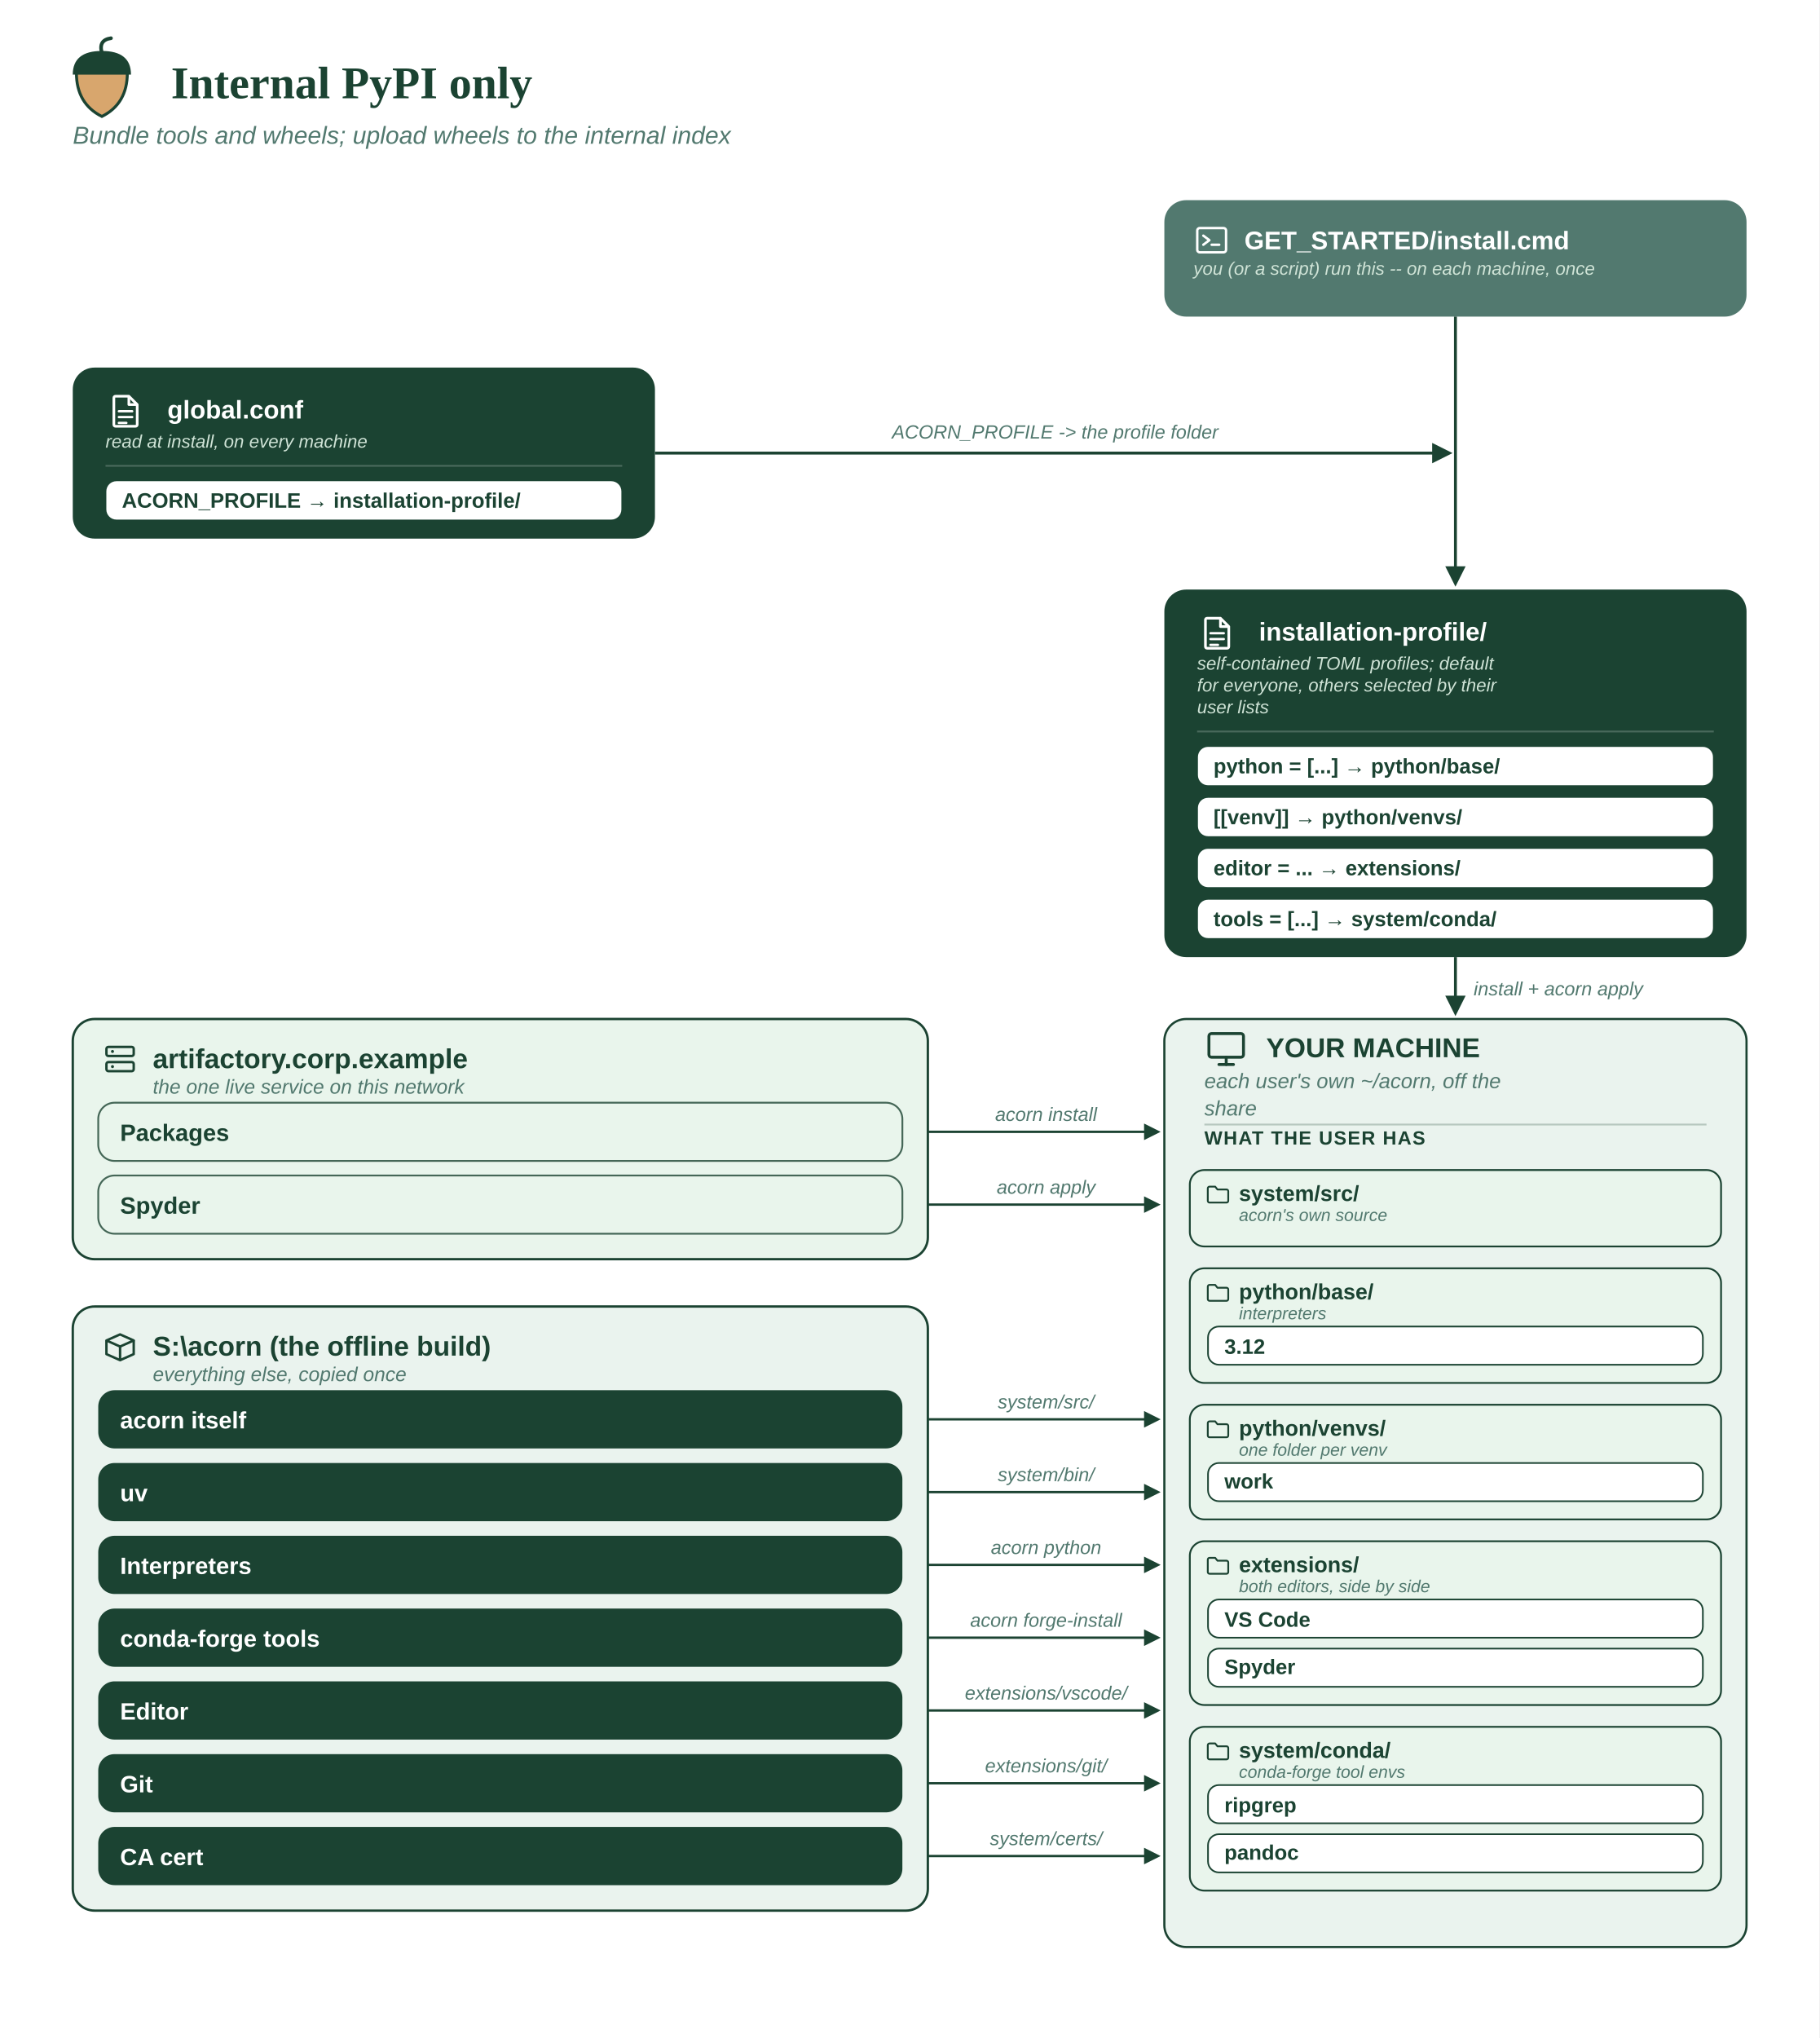
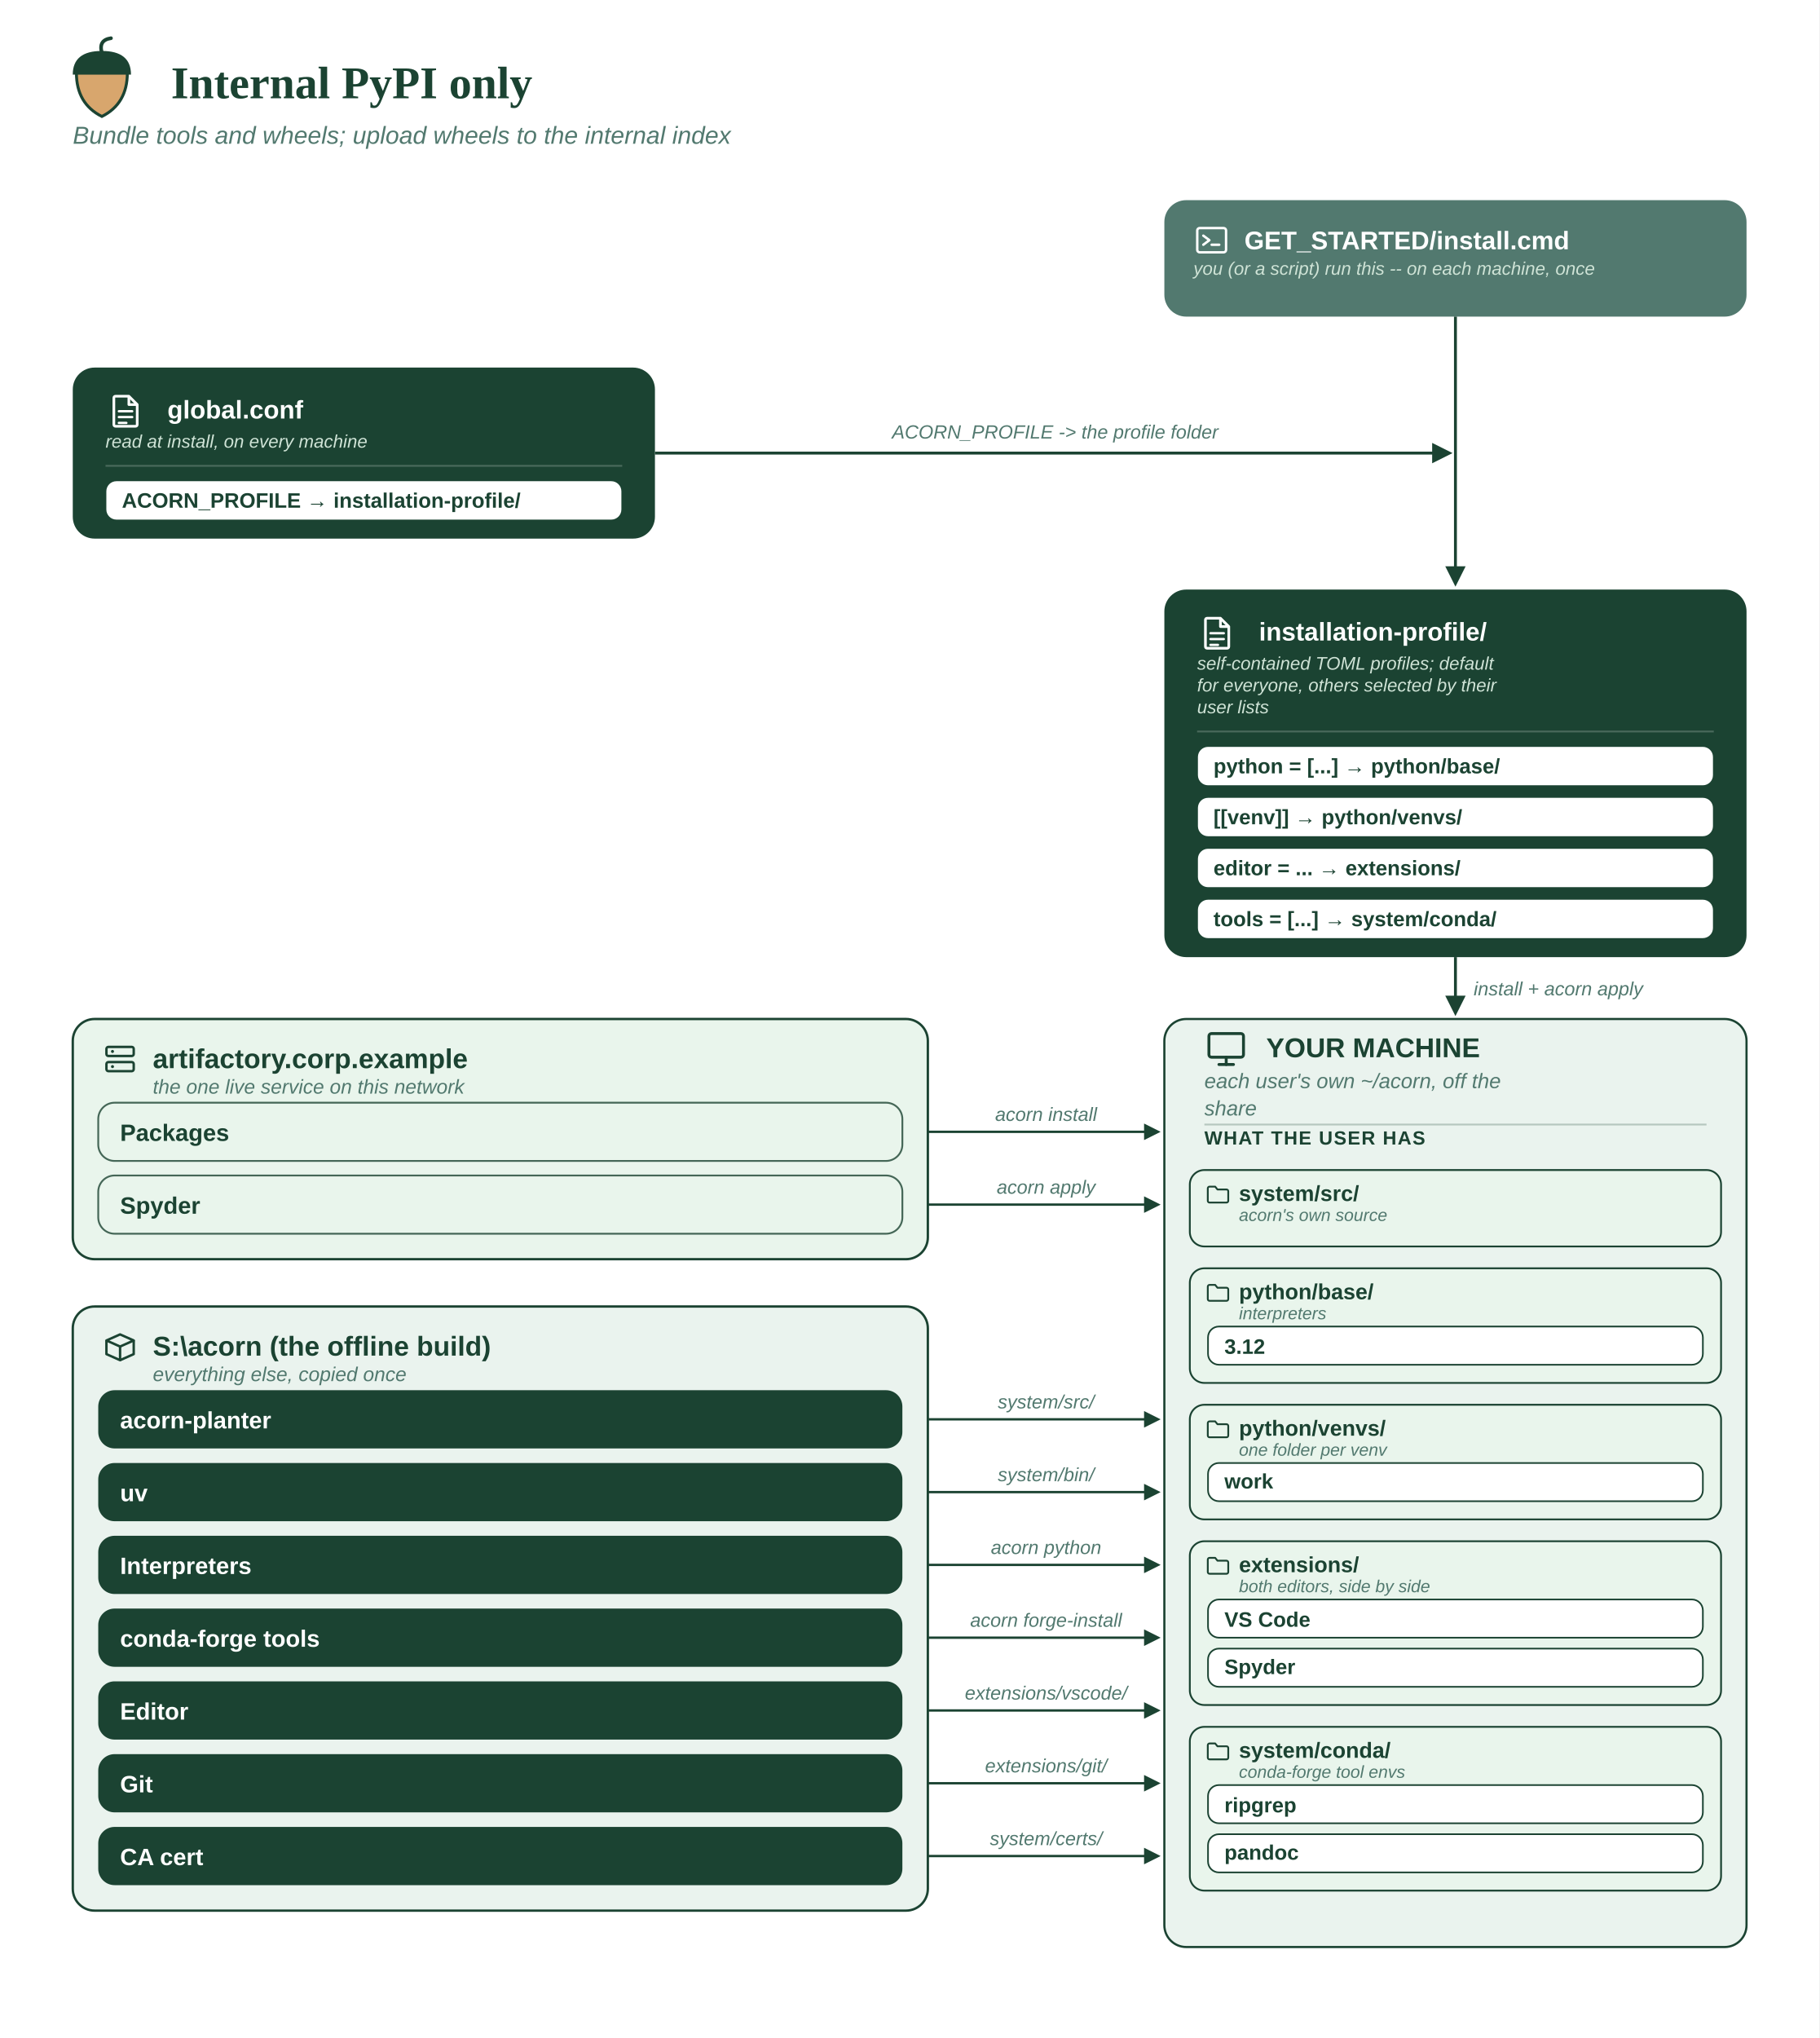
<svg xmlns="http://www.w3.org/2000/svg" viewBox="0 0 1000 1120" font-family="Arial, Helvetica, sans-serif">
  <defs>
    <defs>
      <style>
      .head  { font-family: Georgia, 'Times New Roman', serif; }
      .body  { font-family: Arial, Helvetica, sans-serif; }
      .fg    { fill: #1B4332; }
      .fw    { fill: #FFFFFF; }
      .fmute { fill: #52796F; }
    </style>
      <marker id="arrow" markerWidth="7" markerHeight="7" refX="5.5" refY="3.5" orient="auto">
        <path d="M0,0 L7,3.5 L0,7 Z" fill="#1B4332" />
      </marker>
      <symbol id="ic-cloud" viewBox="0 0 24 24">
        <path d="M6.5 18 C3.5 18 2 15.8 2 13.8 C2 11.6 3.8 10 5.8 10.1 C6.4 7.6 8.7 6 11.2 6.3 C13.6 6.6 15.4 8.6 15.5 11 C17.9 11.1 20 13 20 15.3 C20 17.4 18.2 18 17 18 Z" fill="none" stroke="currentColor" stroke-width="1.6" stroke-linejoin="round" />
      </symbol>
      <symbol id="ic-box" viewBox="0 0 24 24">
        <path d="M3 8 L12 4 L21 8 L12 12 Z" fill="none" stroke="currentColor" stroke-width="1.6" stroke-linejoin="round" />
        <path d="M3 8 V17 L12 21 V12" fill="none" stroke="currentColor" stroke-width="1.6" stroke-linejoin="round" />
        <path d="M21 8 V17 L12 21" fill="none" stroke="currentColor" stroke-width="1.6" stroke-linejoin="round" />
      </symbol>
      <symbol id="ic-server" viewBox="0 0 24 24">
        <rect x="3" y="4" width="18" height="6" rx="1.3" fill="none" stroke="currentColor" stroke-width="1.6" />
        <rect x="3" y="14" width="18" height="6" rx="1.3" fill="none" stroke="currentColor" stroke-width="1.6" />
        <circle cx="7" cy="7" r="1" fill="currentColor" />
        <circle cx="7" cy="17" r="1" fill="currentColor" />
      </symbol>
      <symbol id="ic-monitor" viewBox="0 0 24 24">
        <rect x="2.5" y="4" width="19" height="13" rx="1.4" fill="none" stroke="currentColor" stroke-width="1.6" />
        <line x1="8" y1="21" x2="16" y2="21" stroke="currentColor" stroke-width="1.6" stroke-linecap="round" />
        <line x1="12" y1="17" x2="12" y2="21" stroke="currentColor" stroke-width="1.6" stroke-linecap="round" />
      </symbol>
      <symbol id="ic-folder" viewBox="0 0 24 24">
        <path d="M3 6.5 C3 5.7 3.7 5 4.5 5 H9.5 L11.5 7.5 H19.5 C20.3 7.5 21 8.2 21 9 V17.5 C21 18.3 20.3 19 19.5 19 H4.5 C3.7 19 3 18.3 3 17.5 Z" fill="none" stroke="currentColor" stroke-width="1.6" stroke-linejoin="round" />
      </symbol>
      <symbol id="ic-doc" viewBox="0 0 24 24">
        <path d="M6 3 H14 L19 8 V20 C19 20.6 18.6 21 18 21 H6 C5.4 21 5 20.6 5 20 V4 C5 3.4 5.4 3 6 3 Z" fill="none" stroke="currentColor" stroke-width="1.6" stroke-linejoin="round" />
        <path d="M14 3 V8 H19" fill="none" stroke="currentColor" stroke-width="1.6" stroke-linejoin="round" />
        <line x1="8" y1="12" x2="16" y2="12" stroke="currentColor" stroke-width="1.4" stroke-linecap="round" />
        <line x1="8" y1="15.5" x2="16" y2="15.5" stroke="currentColor" stroke-width="1.4" stroke-linecap="round" />
        <line x1="8" y1="19" x2="12.5" y2="19" stroke="currentColor" stroke-width="1.4" stroke-linecap="round" />
      </symbol>
      <symbol id="ic-terminal" viewBox="0 0 24 24">
        <rect x="2.5" y="4" width="19" height="16" rx="1.6" fill="none" stroke="currentColor" stroke-width="1.6" />
        <path d="M6.5 9 L10.5 12 L6.5 15" fill="none" stroke="currentColor" stroke-width="1.6" stroke-linecap="round" stroke-linejoin="round" />
        <line x1="12" y1="15" x2="17" y2="15" stroke="currentColor" stroke-width="1.6" stroke-linecap="round" />
      </symbol>
    </defs>
  </defs>
  <rect x="0" y="0" width="1000" height="1120" fill="#FFFFFF" />
  <g transform="translate(40,20)">
    <path d="M2 20 Q2 37 16 44 Q30 37 30 20 Z" fill="#D8A66D" stroke="#1B4332" stroke-width="1.6" />
    <path d="M0 21 Q0 8 16 8 Q32 8 32 21 Z" fill="#1B4332" />
    <path d="M16 9 Q14 2 21 1" stroke="#1B4332" stroke-width="2" stroke-linecap="round" fill="none" />
  </g>
  <text x="94" y="54" class="head fg" font-size="25" font-weight="700">Internal PyPI only</text>
  <text x="40" y="79" class="body fmute" font-size="13.5" font-style="italic">Bundle tools and wheels; upload wheels to the internal index</text>
  <rect x="640" y="110" width="320" height="64" rx="12" fill="#52796F" />
  <use href="#ic-terminal" x="656" y="122" width="20" height="20" color="#FFFFFF" />
  <text x="684" y="137" class="body fw" font-size="14.0" font-weight="700">GET_STARTED/install.cmd</text>
  <text x="656" y="151" class="body" fill="#CFE3D6" font-size="10" font-style="italic">you (or a script) run this -- on each machine, once</text>
  <line x1="800" y1="174" x2="800" y2="320" stroke="#1B4332" stroke-width="1.6" marker-end="url(#arrow)" />
  <rect x="40" y="202" width="320" height="94" rx="12" fill="#1B4332" />
  <use href="#ic-doc" x="58" y="215" width="22" height="22" color="#FFFFFF" />
  <text x="92" y="230" class="body fw" font-size="14" font-weight="700">global.conf</text>
  <text x="58" y="246" class="body" fill="#CFE3D6" font-size="10" font-style="italic">read at install, on every machine</text>
  <line x1="58" y1="256" x2="342" y2="256" stroke="#FFFFFF" stroke-width="1" opacity="0.2" />
  <rect x="58" y="264" width="284" height="22" rx="6" fill="#FFFFFF" stroke="#1B4332" stroke-width="0.9" />
  <text x="67" y="279" class="body fg" font-size="11.5" font-weight="600">ACORN_PROFILE  →  installation-profile/</text>
  <line x1="360" y1="249" x2="796" y2="249" stroke="#1B4332" stroke-width="1.6" marker-end="url(#arrow)" />
  <text x="580" y="241" text-anchor="middle" class="body fmute" font-size="10.5" font-style="italic">ACORN_PROFILE -&gt; the profile folder</text>
  <rect x="640" y="324" width="320" height="202" rx="12" fill="#1B4332" />
  <use href="#ic-doc" x="658" y="337" width="22" height="22" color="#FFFFFF" />
  <text x="692" y="352" class="body fw" font-size="14.0" font-weight="700">installation-profile/</text>
  <text x="658" y="368" class="body" fill="#CFE3D6" font-size="10" font-style="italic">self-contained TOML profiles; default</text>
  <text x="658" y="380" class="body" fill="#CFE3D6" font-size="10" font-style="italic">for everyone, others selected by their</text>
  <text x="658" y="392" class="body" fill="#CFE3D6" font-size="10" font-style="italic">user lists</text>
  <line x1="658" y1="402" x2="942" y2="402" stroke="#FFFFFF" stroke-width="1" opacity="0.2" />
  <rect x="658" y="410" width="284" height="22" rx="6" fill="#FFFFFF" stroke="#1B4332" stroke-width="0.9" />
  <text x="667" y="425" class="body fg" font-size="11.5" font-weight="600">python = [...]  →  python/base/</text>
  <rect x="658" y="438" width="284" height="22" rx="6" fill="#FFFFFF" stroke="#1B4332" stroke-width="0.9" />
  <text x="667" y="453" class="body fg" font-size="11.5" font-weight="600">[[venv]]  →  python/venvs/</text>
  <rect x="658" y="466" width="284" height="22" rx="6" fill="#FFFFFF" stroke="#1B4332" stroke-width="0.9" />
  <text x="667" y="481" class="body fg" font-size="11.5" font-weight="600">editor = ...  →  extensions/</text>
  <rect x="658" y="494" width="284" height="22" rx="6" fill="#FFFFFF" stroke="#1B4332" stroke-width="0.9" />
  <text x="667" y="509" class="body fg" font-size="11.5" font-weight="600">tools = [...]  →  system/conda/</text>
  <line x1="800" y1="526" x2="800" y2="556" stroke="#1B4332" stroke-width="1.6" marker-end="url(#arrow)" />
  <text x="810" y="547" class="body fmute" font-size="10.5" font-style="italic">install + acorn apply</text>
  <rect x="640" y="560" width="320" height="510" rx="12" fill="#EAF3EE" stroke="#1B4332" stroke-width="1.2" />
  <use href="#ic-monitor" x="662" y="564" width="24" height="24" color="#1B4332" />
  <text x="696" y="581" class="body fg" font-size="15" font-weight="700">YOUR MACHINE</text>
  <text x="662" y="598" class="body fmute" font-size="11.5" font-style="italic">each user's own ~/acorn, off the</text>
  <text x="662" y="613" class="body fmute" font-size="11.5" font-style="italic">share</text>
  <line x1="662" y1="618" x2="938" y2="618" stroke="#1B4332" stroke-width="1" opacity="0.25" />
  <text x="662" y="629" class="body fg" font-size="10.5" font-weight="700" letter-spacing="0.6">WHAT THE USER HAS</text>
  <rect x="654" y="643" width="292" height="42" rx="8" fill="#E9F5EC" stroke="#1B4332" stroke-width="1" />
  <use href="#ic-folder" x="662" y="649" width="15" height="15" color="#1B4332" />
  <text x="681" y="660" class="body fg" font-size="12.0" font-weight="700">system/src/</text>
  <text x="681" y="671" class="body fmute" font-size="9.5" font-style="italic">acorn's own source</text>
  <rect x="654" y="697" width="292" height="63" rx="8" fill="#E9F5EC" stroke="#1B4332" stroke-width="1" />
  <use href="#ic-folder" x="662" y="703" width="15" height="15" color="#1B4332" />
  <text x="681" y="714" class="body fg" font-size="12.0" font-weight="700">python/base/</text>
  <text x="681" y="725" class="body fmute" font-size="9.5" font-style="italic">interpreters</text>
  <rect x="664" y="729" width="272" height="21" rx="6" fill="#FFFFFF" stroke="#1B4332" stroke-width="0.9" />
  <text x="673" y="744" class="body fg" font-size="11.5" font-weight="600">3.12</text>
  <rect x="654" y="772" width="292" height="63" rx="8" fill="#E9F5EC" stroke="#1B4332" stroke-width="1" />
  <use href="#ic-folder" x="662" y="778" width="15" height="15" color="#1B4332" />
  <text x="681" y="789" class="body fg" font-size="12.0" font-weight="700">python/venvs/</text>
  <text x="681" y="800" class="body fmute" font-size="9.5" font-style="italic">one folder per venv</text>
  <rect x="664" y="804" width="272" height="21" rx="6" fill="#FFFFFF" stroke="#1B4332" stroke-width="0.9" />
  <text x="673" y="818" class="body fg" font-size="11.5" font-weight="600">work</text>
  <rect x="654" y="847" width="292" height="90" rx="8" fill="#E9F5EC" stroke="#1B4332" stroke-width="1" />
  <use href="#ic-folder" x="662" y="853" width="15" height="15" color="#1B4332" />
  <text x="681" y="864" class="body fg" font-size="12.0" font-weight="700">extensions/</text>
  <text x="681" y="875" class="body fmute" font-size="9.5" font-style="italic">both editors, side by side</text>
  <rect x="664" y="879" width="272" height="21" rx="6" fill="#FFFFFF" stroke="#1B4332" stroke-width="0.9" />
  <text x="673" y="894" class="body fg" font-size="11.5" font-weight="600">VS Code</text>
  <rect x="664" y="906" width="272" height="21" rx="6" fill="#FFFFFF" stroke="#1B4332" stroke-width="0.9" />
  <text x="673" y="920" class="body fg" font-size="11.5" font-weight="600">Spyder</text>
  <rect x="654" y="949" width="292" height="90" rx="8" fill="#E9F5EC" stroke="#1B4332" stroke-width="1" />
  <use href="#ic-folder" x="662" y="955" width="15" height="15" color="#1B4332" />
  <text x="681" y="966" class="body fg" font-size="12.0" font-weight="700">system/conda/</text>
  <text x="681" y="977" class="body fmute" font-size="9.5" font-style="italic">conda-forge tool envs</text>
  <rect x="664" y="981" width="272" height="21" rx="6" fill="#FFFFFF" stroke="#1B4332" stroke-width="0.9" />
  <text x="673" y="996" class="body fg" font-size="11.5" font-weight="600">ripgrep</text>
  <rect x="664" y="1008" width="272" height="21" rx="6" fill="#FFFFFF" stroke="#1B4332" stroke-width="0.9" />
  <text x="673" y="1022" class="body fg" font-size="11.5" font-weight="600">pandoc</text>
  <rect x="40" y="560" width="470" height="132" rx="12" fill="#E9F5EC" stroke="#1B4332" stroke-width="1.3" />
  <use href="#ic-server" x="56" y="572" width="20" height="20" color="#1B4332" />
  <text x="84" y="587" class="body fg" font-size="15.0" font-weight="700">artifactory.corp.example</text>
  <text x="84" y="601" class="body fmute" font-size="11.0" font-style="italic">the one live service on this network</text>
  <rect x="54" y="606" width="442" height="32" rx="9" fill="#E9F5EC" stroke="#1B4332" stroke-width="1" opacity="0.8" />
  <text x="66" y="627" class="body fg" font-size="13.0" font-weight="700">Packages</text>
  <line x1="510" y1="622" x2="636" y2="622" stroke="#1B4332" stroke-width="1.3" marker-end="url(#arrow)" />
  <text x="575" y="616" text-anchor="middle" class="body fmute" font-size="10.5" font-style="italic">acorn install</text>
  <rect x="54" y="646" width="442" height="32" rx="9" fill="#E9F5EC" stroke="#1B4332" stroke-width="1" opacity="0.8" />
  <text x="66" y="667" class="body fg" font-size="13.0" font-weight="700">Spyder</text>
  <line x1="510" y1="662" x2="636" y2="662" stroke="#1B4332" stroke-width="1.3" marker-end="url(#arrow)" />
  <text x="575" y="656" text-anchor="middle" class="body fmute" font-size="10.5" font-style="italic">acorn apply</text>
  <rect x="40" y="718" width="470" height="332" rx="12" fill="#EAF3EE" stroke="#1B4332" stroke-width="1.3" />
  <use href="#ic-box" x="56" y="730" width="20" height="20" color="#1B4332" />
  <text x="84" y="745" class="body fg" font-size="15.0" font-weight="700">S:\acorn (the offline build)</text>
  <text x="84" y="759" class="body fmute" font-size="11.0" font-style="italic">everything else, copied once</text>
  <rect x="54" y="764" width="442" height="32" rx="9" fill="#1B4332" />
-   <text x="66" y="785" class="body fw" font-size="13.0" font-weight="700">acorn itself</text>
+   <text x="66" y="785" class="body fw" font-size="13.0" font-weight="700">acorn-planter</text>
  <line x1="510" y1="780" x2="636" y2="780" stroke="#1B4332" stroke-width="1.3" marker-end="url(#arrow)" />
  <text x="575" y="774" text-anchor="middle" class="body fmute" font-size="10.5" font-style="italic">system/src/</text>
  <rect x="54" y="804" width="442" height="32" rx="9" fill="#1B4332" />
  <text x="66" y="825" class="body fw" font-size="13.0" font-weight="700">uv</text>
  <line x1="510" y1="820" x2="636" y2="820" stroke="#1B4332" stroke-width="1.3" marker-end="url(#arrow)" />
  <text x="575" y="814" text-anchor="middle" class="body fmute" font-size="10.5" font-style="italic">system/bin/</text>
  <rect x="54" y="844" width="442" height="32" rx="9" fill="#1B4332" />
  <text x="66" y="865" class="body fw" font-size="13.0" font-weight="700">Interpreters</text>
  <line x1="510" y1="860" x2="636" y2="860" stroke="#1B4332" stroke-width="1.3" marker-end="url(#arrow)" />
  <text x="575" y="854" text-anchor="middle" class="body fmute" font-size="10.5" font-style="italic">acorn python</text>
  <rect x="54" y="884" width="442" height="32" rx="9" fill="#1B4332" />
  <text x="66" y="905" class="body fw" font-size="13.0" font-weight="700">conda-forge tools</text>
  <line x1="510" y1="900" x2="636" y2="900" stroke="#1B4332" stroke-width="1.3" marker-end="url(#arrow)" />
  <text x="575" y="894" text-anchor="middle" class="body fmute" font-size="10.5" font-style="italic">acorn forge-install</text>
  <rect x="54" y="924" width="442" height="32" rx="9" fill="#1B4332" />
  <text x="66" y="945" class="body fw" font-size="13.0" font-weight="700">Editor</text>
  <line x1="510" y1="940" x2="636" y2="940" stroke="#1B4332" stroke-width="1.3" marker-end="url(#arrow)" />
  <text x="575" y="934" text-anchor="middle" class="body fmute" font-size="10.5" font-style="italic">extensions/vscode/</text>
  <rect x="54" y="964" width="442" height="32" rx="9" fill="#1B4332" />
  <text x="66" y="985" class="body fw" font-size="13.0" font-weight="700">Git</text>
  <line x1="510" y1="980" x2="636" y2="980" stroke="#1B4332" stroke-width="1.3" marker-end="url(#arrow)" />
  <text x="575" y="974" text-anchor="middle" class="body fmute" font-size="10.5" font-style="italic">extensions/git/</text>
  <rect x="54" y="1004" width="442" height="32" rx="9" fill="#1B4332" />
  <text x="66" y="1025" class="body fw" font-size="13.0" font-weight="700">CA cert</text>
  <line x1="510" y1="1020" x2="636" y2="1020" stroke="#1B4332" stroke-width="1.3" marker-end="url(#arrow)" />
  <text x="575" y="1014" text-anchor="middle" class="body fmute" font-size="10.5" font-style="italic">system/certs/</text>
</svg>
